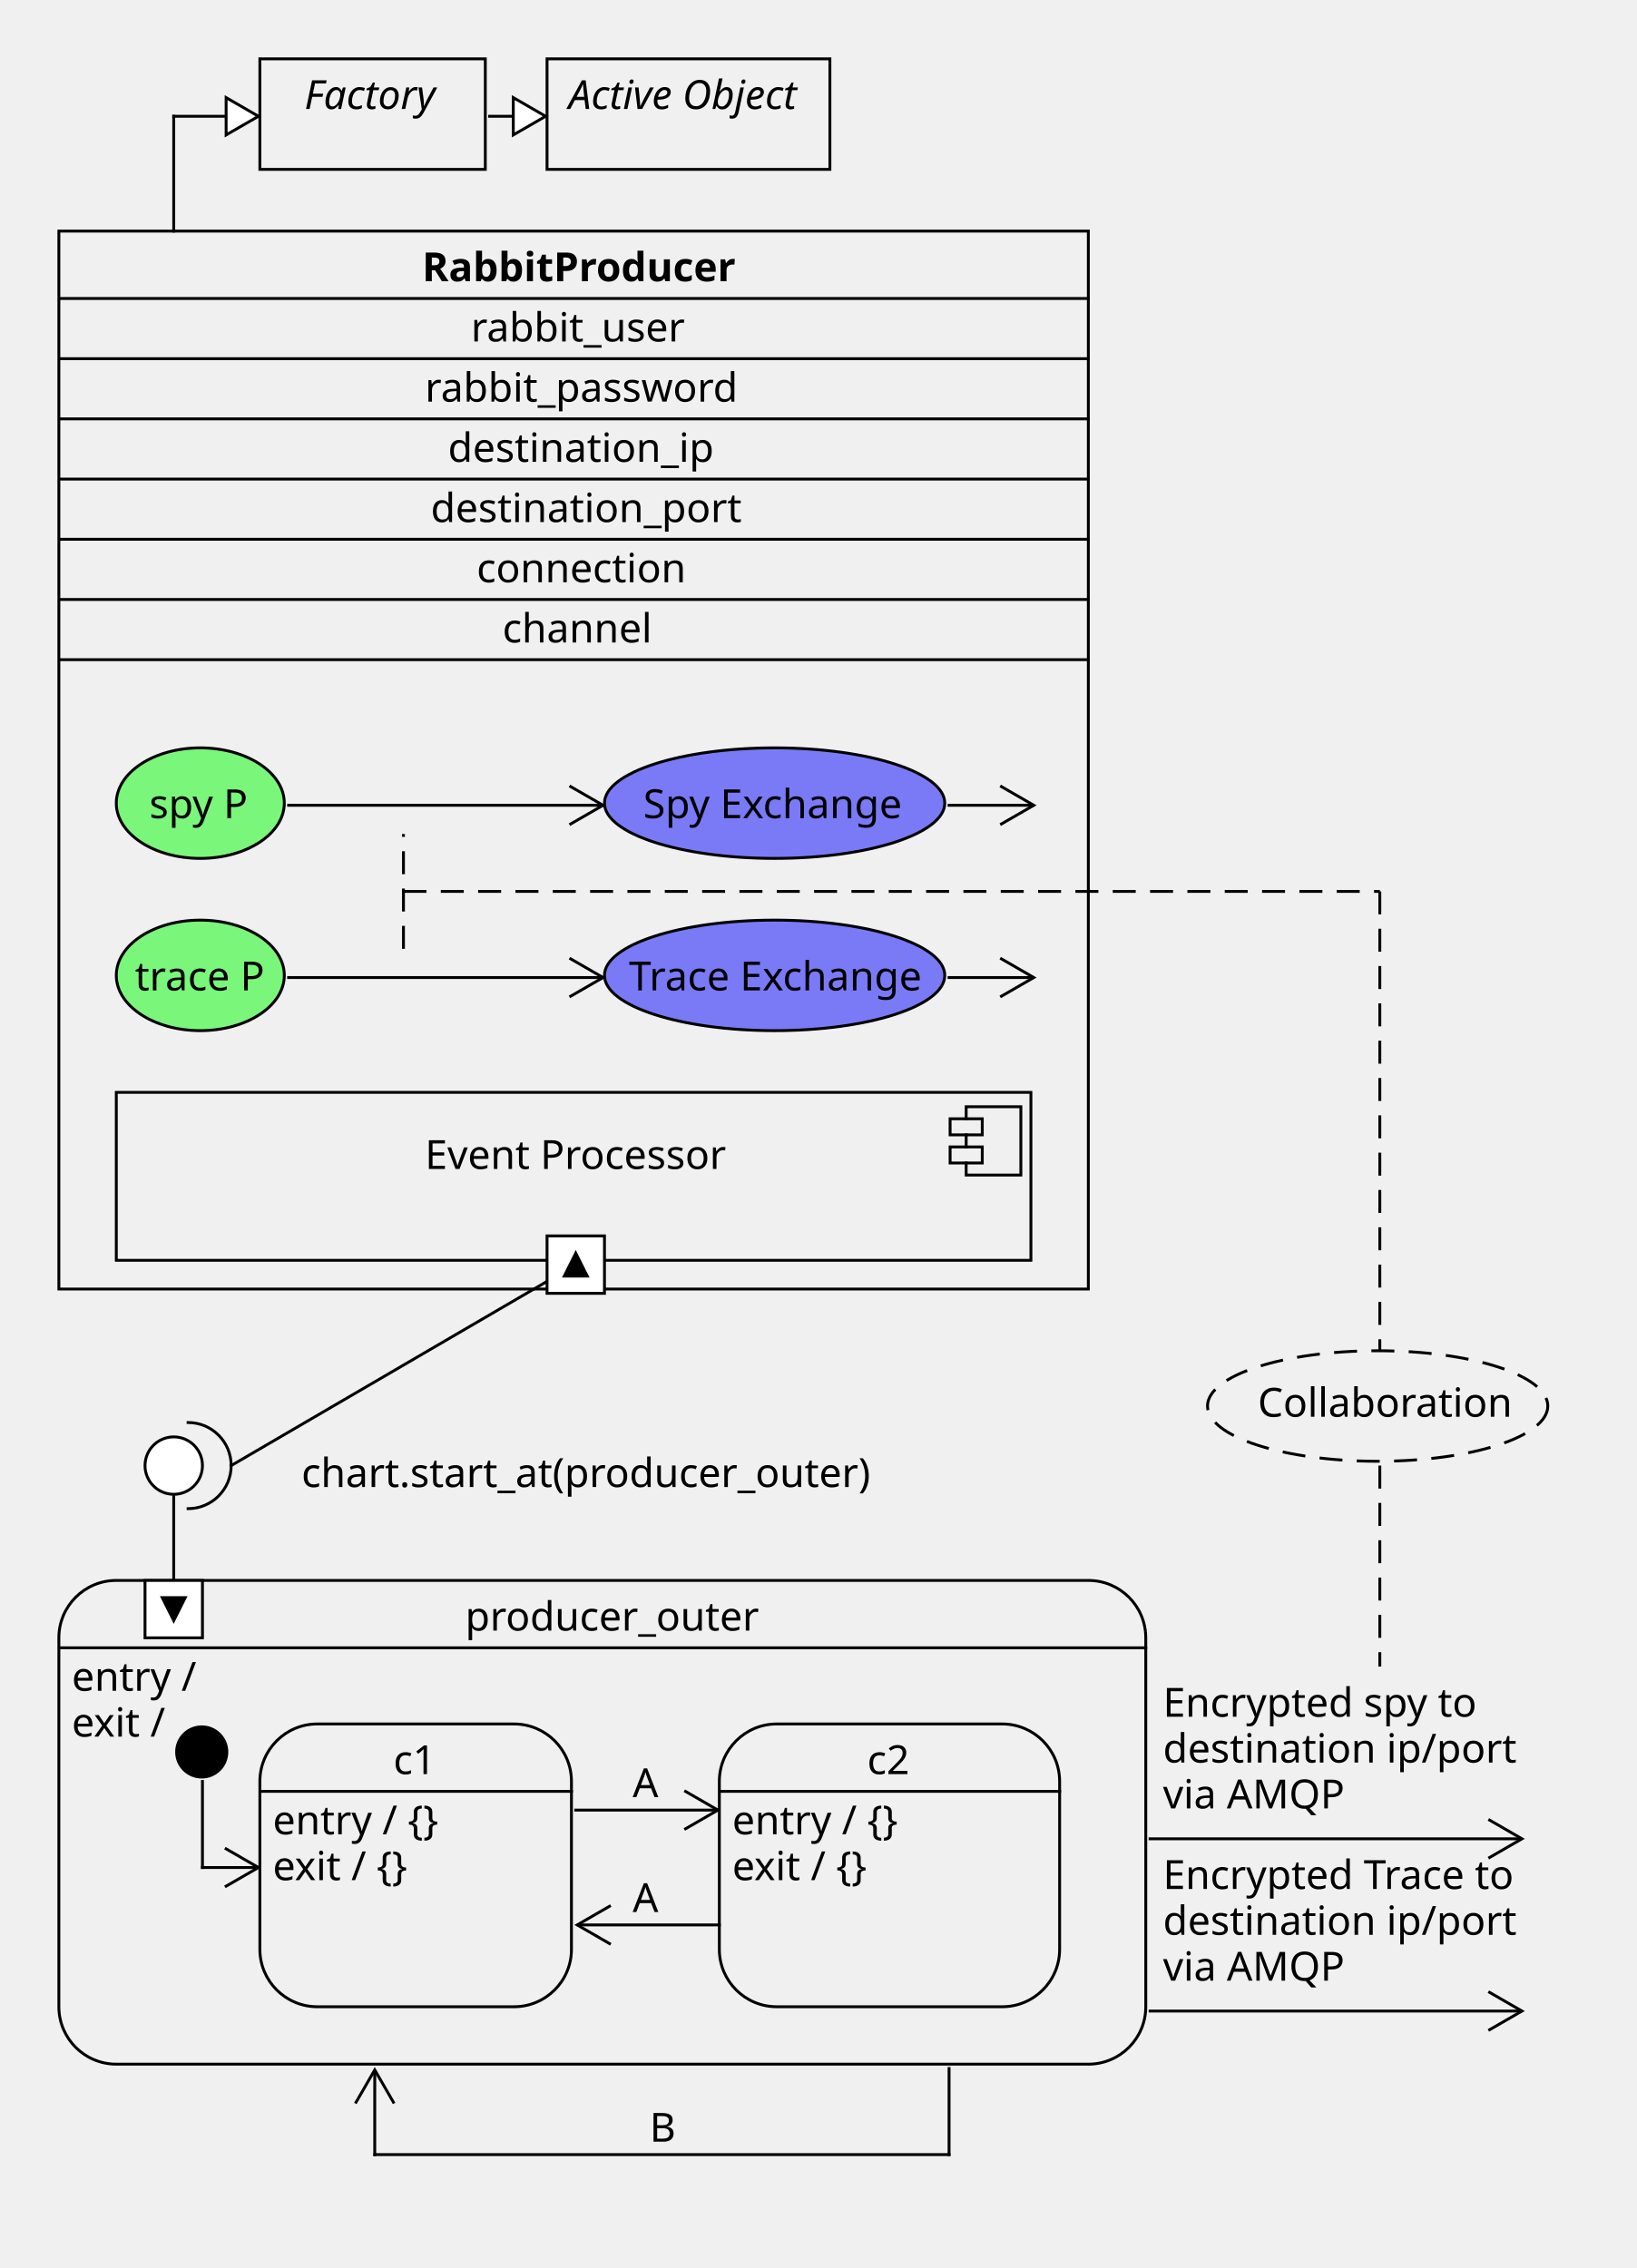
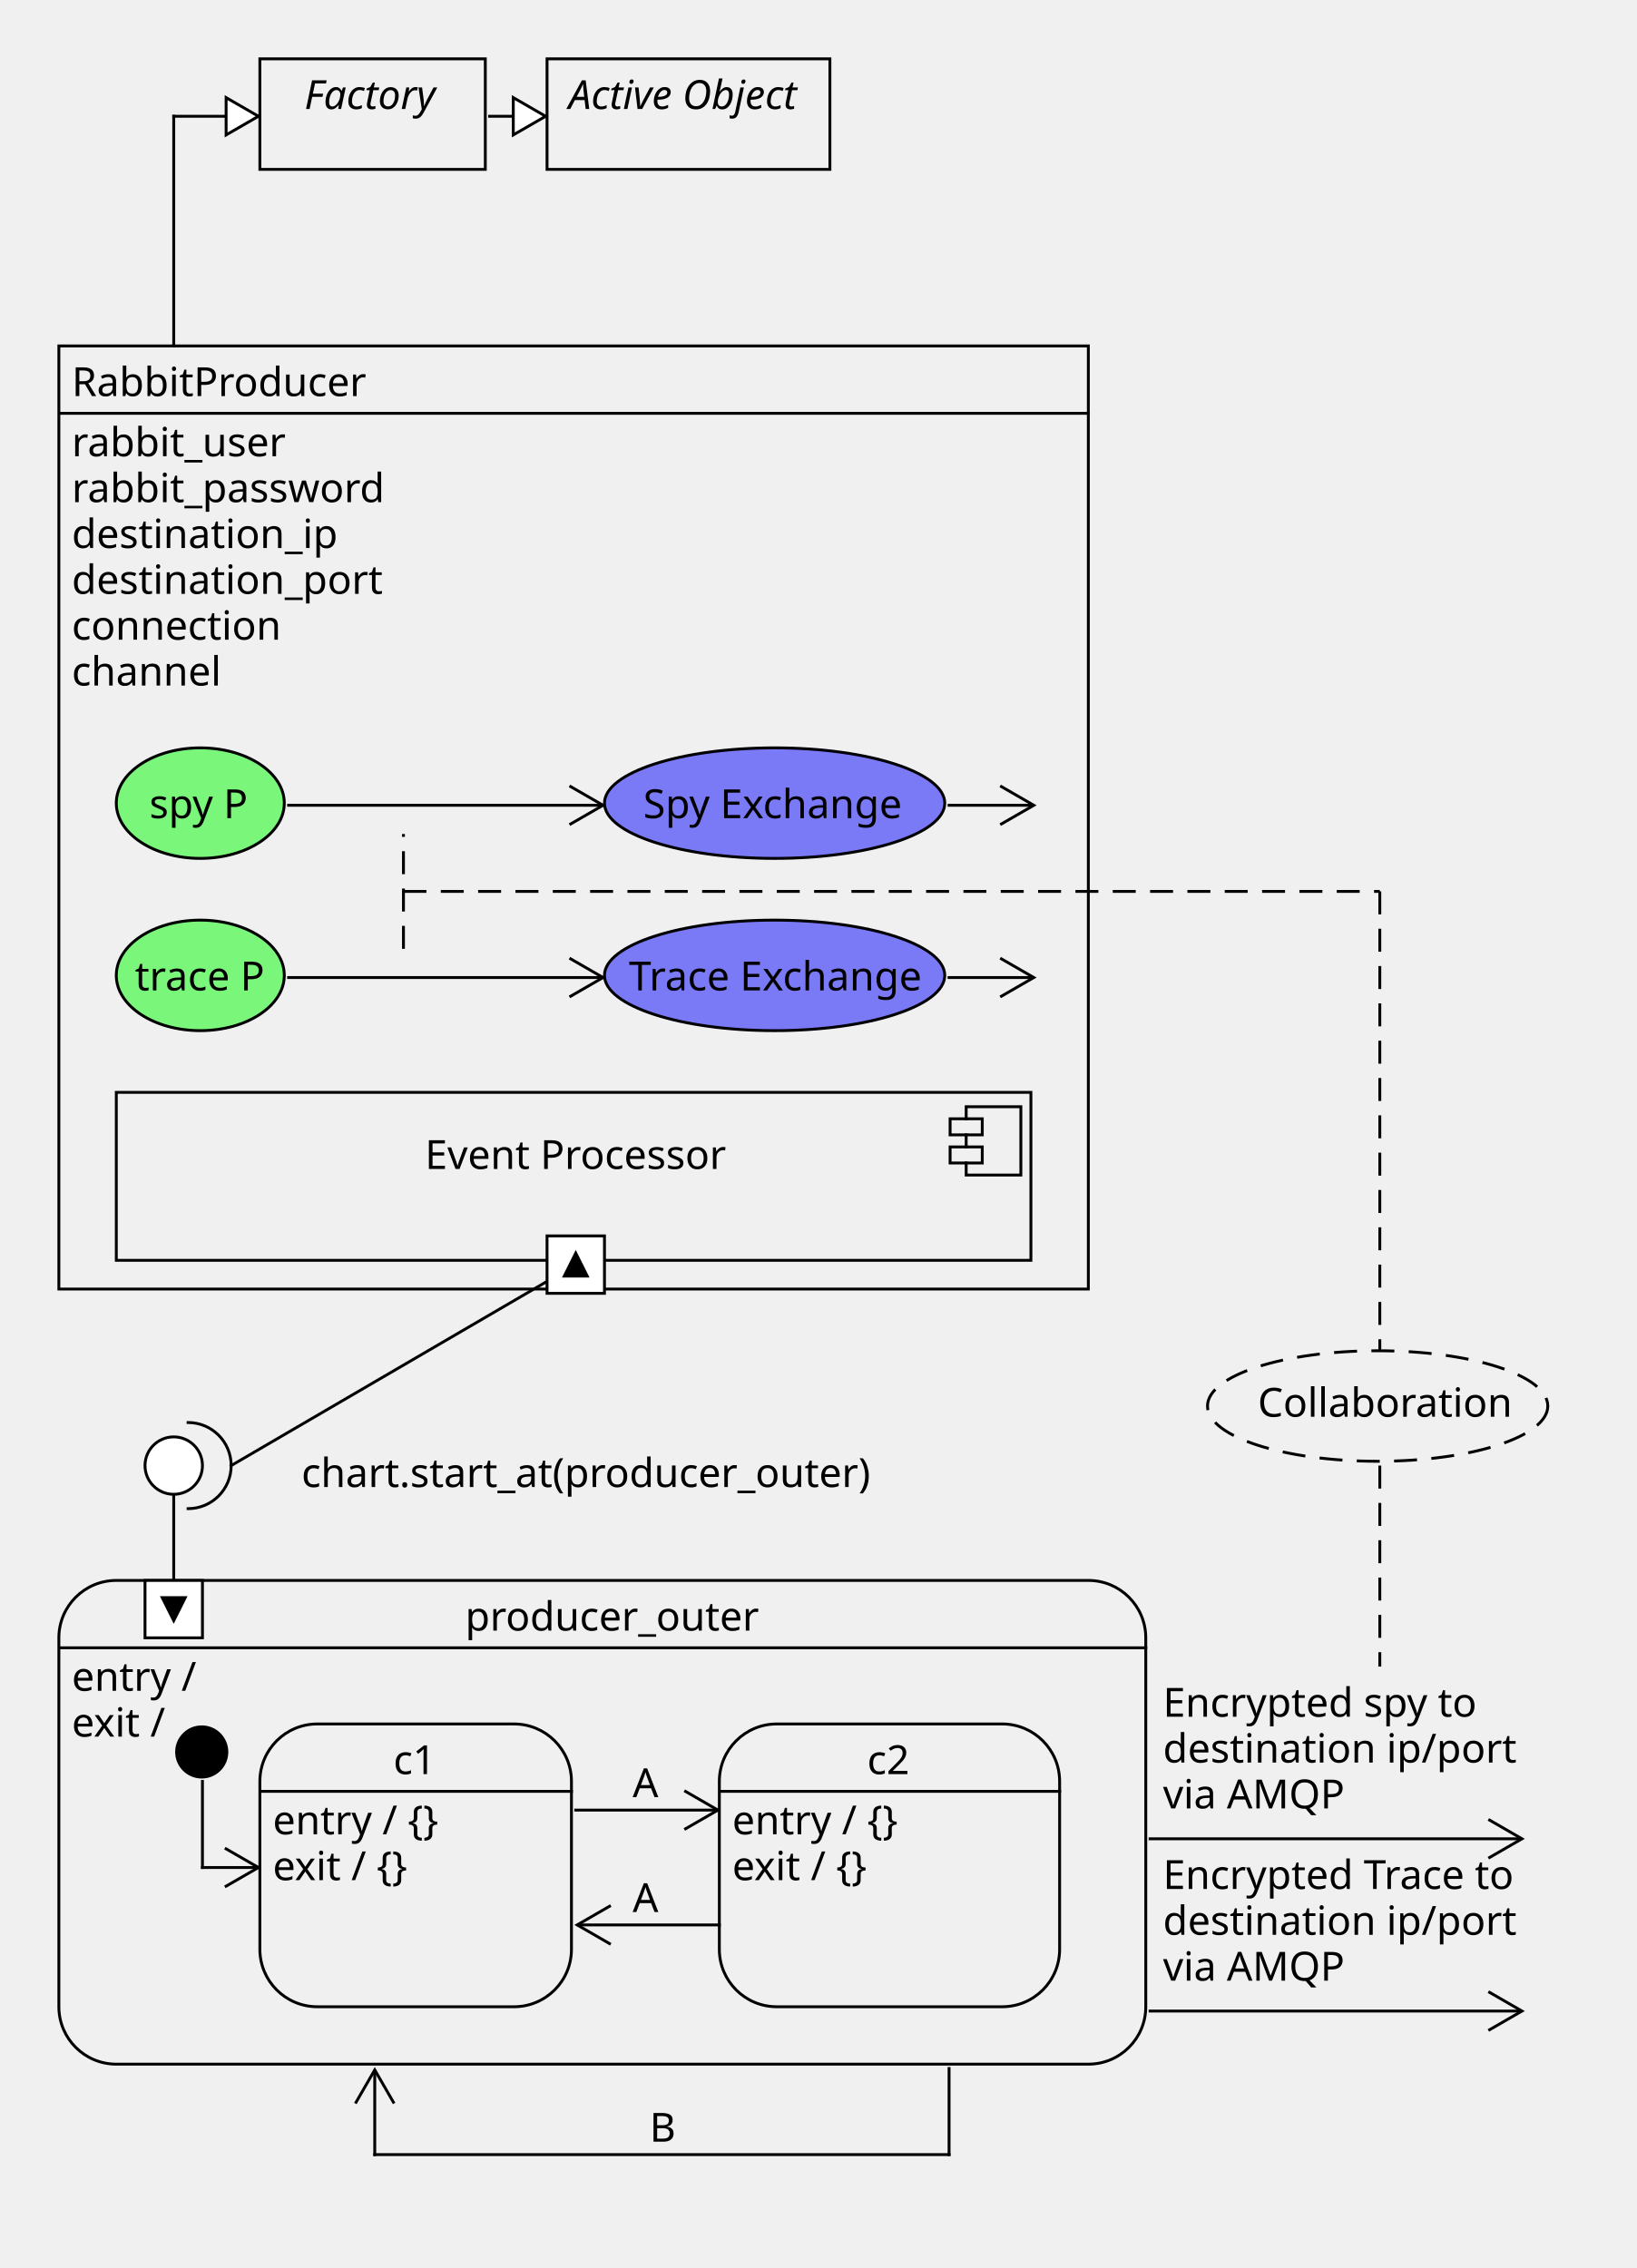
<svg xmlns="http://www.w3.org/2000/svg" fill-opacity="1" color-rendering="auto" color-interpolation="auto" text-rendering="auto" stroke="black" stroke-linecap="square" width="570" stroke-miterlimit="10" shape-rendering="auto" stroke-opacity="1" fill="black" stroke-dasharray="none" font-weight="normal" stroke-width="1" viewBox="670 120 570 790" height="790" font-family="'Dialog'" font-style="normal" stroke-linejoin="miter" font-size="12px" stroke-dashoffset="0" image-rendering="auto">
  <defs id="genericDefs" />
  <g>
    <defs id="defs1">
      <clipPath clipPathUnits="userSpaceOnUse" id="clipPath1">
        <path d="M0 0 L2147483647 0 L2147483647 2147483647 L0 2147483647 L0 0 Z" />
      </clipPath>
      <clipPath clipPathUnits="userSpaceOnUse" id="clipPath2">
        <path d="M0 0 L0 40 L60 40 L60 0 Z" />
      </clipPath>
      <clipPath clipPathUnits="userSpaceOnUse" id="clipPath3">
        <path d="M0 0 L0 40 L120 40 L120 0 Z" />
      </clipPath>
      <clipPath clipPathUnits="userSpaceOnUse" id="clipPath4">
        <path d="M0 0 L0 60 L140 60 L140 0 Z" />
      </clipPath>
      <clipPath clipPathUnits="userSpaceOnUse" id="clipPath5">
        <path d="M0 0 L0 40 L100 40 L100 0 Z" />
      </clipPath>
      <clipPath clipPathUnits="userSpaceOnUse" id="clipPath6">
        <path d="M0 0 L0 40 L80 40 L80 0 Z" />
      </clipPath>
      <clipPath clipPathUnits="userSpaceOnUse" id="clipPath7">
        <path d="M0 0 L0 60 L130 60 L130 0 Z" />
      </clipPath>
      <clipPath clipPathUnits="userSpaceOnUse" id="clipPath8">
        <path d="M0 0 L0 30 L210 30 L210 0 Z" />
      </clipPath>
      <clipPath clipPathUnits="userSpaceOnUse" id="clipPath9">
        <path d="M0 0 L0 100 L120 100 L120 0 Z" />
      </clipPath>
      <clipPath clipPathUnits="userSpaceOnUse" id="clipPath10">
        <path d="M0 0 L0 20 L20 20 L20 0 Z" />
      </clipPath>
      <clipPath clipPathUnits="userSpaceOnUse" id="clipPath11">
        <path d="M0 0 L0 100 L110 100 L110 0 Z" />
      </clipPath>
      <clipPath clipPathUnits="userSpaceOnUse" id="clipPath12">
        <path d="M0 0 L0 170 L380 170 L380 0 Z" />
      </clipPath>
      <clipPath clipPathUnits="userSpaceOnUse" id="clipPath13">
        <path d="M0 0 L0 60 L320 60 L320 0 Z" />
      </clipPath>
      <clipPath clipPathUnits="userSpaceOnUse" id="clipPath14">
-         <path d="M0 0 L0 370 L360 370 L360 0 Z" />
+         <path d="M0 0 L0 330 L360 330 L360 0 Z" />
      </clipPath>
      <clipPath clipPathUnits="userSpaceOnUse" id="clipPath15">
        <path d="M0 0 L0 70 L30 70 L30 0 Z" />
      </clipPath>
      <clipPath clipPathUnits="userSpaceOnUse" id="clipPath16">
        <path d="M0 0 L0 100 L30 100 L30 0 Z" />
      </clipPath>
      <clipPath clipPathUnits="userSpaceOnUse" id="clipPath17">
        <path d="M0 0 L0 190 L370 190 L370 0 Z" />
      </clipPath>
      <clipPath clipPathUnits="userSpaceOnUse" id="clipPath18">
        <path d="M0 0 L0 30 L60 30 L60 0 Z" />
      </clipPath>
      <clipPath clipPathUnits="userSpaceOnUse" id="clipPath19">
        <path d="M0 0 L0 30 L140 30 L140 0 Z" />
      </clipPath>
      <clipPath clipPathUnits="userSpaceOnUse" id="clipPath20">
        <path d="M0 0 L0 30 L160 30 L160 0 Z" />
      </clipPath>
      <clipPath clipPathUnits="userSpaceOnUse" id="clipPath21">
-         <path d="M0 0 L0 70 L60 70 L60 0 Z" />
+         <path d="M0 0 L0 110 L60 110 L60 0 Z" />
      </clipPath>
      <clipPath clipPathUnits="userSpaceOnUse" id="clipPath22">
        <path d="M0 0 L0 30 L50 30 L50 0 Z" />
      </clipPath>
      <clipPath clipPathUnits="userSpaceOnUse" id="clipPath23">
        <path d="M0 0 L0 60 L230 60 L230 0 Z" />
      </clipPath>
      <clipPath clipPathUnits="userSpaceOnUse" id="clipPath24">
        <path d="M0 0 L0 60 L50 60 L50 0 Z" />
      </clipPath>
      <clipPath clipPathUnits="userSpaceOnUse" id="clipPath25">
        <path d="M0 0 L0 80 L30 80 L30 0 Z" />
      </clipPath>
      <clipPath clipPathUnits="userSpaceOnUse" id="clipPath26">
        <path d="M0 0 L0 110 L160 110 L160 0 Z" />
      </clipPath>
    </defs>
    <g fill="rgb(0,255,0)" fill-opacity="0.49" transform="translate(710,440)" stroke-opacity="0.49" stroke="rgb(0,255,0)">
      <ellipse rx="29.25" ry="19.25" clip-path="url(#clipPath2)" cx="29.75" cy="19.75" stroke="none" />
    </g>
    <g transform="translate(710,440)">
      <ellipse rx="29.25" fill="none" ry="19.25" clip-path="url(#clipPath2)" cx="29.75" cy="19.75" />
      <text x="7" font-size="14px" y="24.984" clip-path="url(#clipPath2)" font-family="sans-serif" stroke="none" xml:space="preserve">trace P</text>
    </g>
    <g fill="rgb(255,255,255)" fill-opacity="0" transform="translate(1090,590)" stroke-opacity="0" stroke="rgb(255,255,255)">
      <ellipse rx="59.25" ry="19.25" clip-path="url(#clipPath3)" cx="59.75" cy="19.75" stroke="none" />
    </g>
    <g stroke-dasharray="8,5" stroke-miterlimit="5" transform="translate(1090,590)" stroke-linecap="butt">
      <ellipse rx="59.25" fill="none" ry="19.25" clip-path="url(#clipPath3)" cx="59.75" cy="19.75" />
      <text x="18" font-size="14px" y="23.484" clip-path="url(#clipPath3)" font-family="sans-serif" stroke="none" xml:space="preserve">Collaboration</text>
    </g>
    <g fill="rgb(0,0,255)" fill-opacity="0.49" transform="translate(880,440)" stroke-opacity="0.49" stroke="rgb(0,0,255)">
      <ellipse rx="59.25" ry="19.25" clip-path="url(#clipPath3)" cx="59.75" cy="19.75" stroke="none" />
    </g>
    <g transform="translate(880,440)">
      <ellipse rx="59.25" fill="none" ry="19.25" clip-path="url(#clipPath3)" cx="59.75" cy="19.75" />
      <text x="9" font-size="14px" y="24.984" clip-path="url(#clipPath3)" font-family="sans-serif" stroke="none" xml:space="preserve">Trace Exchange</text>
    </g>
    <g fill="rgb(0,0,255)" fill-opacity="0.49" transform="translate(880,380)" stroke-opacity="0.49" stroke="rgb(0,0,255)">
      <ellipse rx="59.25" ry="19.25" clip-path="url(#clipPath3)" cx="59.75" cy="19.75" stroke="none" />
    </g>
    <g transform="translate(880,380)">
      <ellipse rx="59.25" fill="none" ry="19.25" clip-path="url(#clipPath3)" cx="59.75" cy="19.75" />
      <text x="14" font-size="14px" y="24.984" clip-path="url(#clipPath3)" font-family="sans-serif" stroke="none" xml:space="preserve">Spy Exchange</text>
    </g>
    <g fill="rgb(0,255,0)" fill-opacity="0.49" transform="translate(710,380)" stroke-opacity="0.49" stroke="rgb(0,255,0)">
      <ellipse rx="29.25" ry="19.25" clip-path="url(#clipPath2)" cx="29.75" cy="19.75" stroke="none" />
    </g>
    <g transform="translate(710,380)">
      <ellipse rx="29.25" fill="none" ry="19.25" clip-path="url(#clipPath2)" cx="29.75" cy="19.75" />
      <text x="12" font-size="14px" y="24.984" clip-path="url(#clipPath2)" font-family="sans-serif" stroke="none" xml:space="preserve">spy P</text>
    </g>
    <g font-family="sans-serif" font-size="14px" transform="translate(1070,760)">
      <text x="5" xml:space="preserve" y="17.969" clip-path="url(#clipPath4)" stroke="none">Encrypted Trace to</text>
      <text x="5" xml:space="preserve" y="33.938" clip-path="url(#clipPath4)" stroke="none">destination ip/port</text>
      <text x="5" xml:space="preserve" y="49.906" clip-path="url(#clipPath4)" stroke="none">via AMQP</text>
    </g>
    <g fill="rgb(255,255,255)" fill-opacity="0" transform="translate(860,140)" stroke-opacity="0" stroke="rgb(255,255,255)">
      <rect x="0.5" width="98.5" height="38.5" y="0.5" clip-path="url(#clipPath5)" stroke="none" />
    </g>
    <g transform="translate(860,140)">
      <rect fill="none" x="0.5" width="98.5" height="38.5" y="0.5" clip-path="url(#clipPath5)" />
      <text x="8" font-size="14px" y="17.969" clip-path="url(#clipPath5)" font-family="sans-serif" font-style="italic" stroke="none" xml:space="preserve">Active Object</text>
    </g>
    <g fill="rgb(255,255,255)" fill-opacity="0" transform="translate(760,140)" stroke-opacity="0" stroke="rgb(255,255,255)">
      <rect x="0.5" width="78.5" height="38.5" y="0.5" clip-path="url(#clipPath6)" stroke="none" />
    </g>
    <g transform="translate(760,140)">
      <rect fill="none" x="0.5" width="78.5" height="38.5" y="0.5" clip-path="url(#clipPath6)" />
      <text x="16" font-size="14px" y="17.969" clip-path="url(#clipPath6)" font-family="sans-serif" font-style="italic" stroke="none" xml:space="preserve">Factory</text>
    </g>
    <g font-family="sans-serif" font-size="14px" transform="translate(1070,700)">
      <text x="5" xml:space="preserve" y="17.969" clip-path="url(#clipPath7)" stroke="none">Encrypted spy to</text>
      <text x="5" xml:space="preserve" y="33.938" clip-path="url(#clipPath7)" stroke="none">destination ip/port</text>
      <text x="5" xml:space="preserve" y="49.906" clip-path="url(#clipPath7)" stroke="none">via AMQP</text>
    </g>
    <g font-family="sans-serif" font-size="14px" transform="translate(770,620)">
      <text x="5" xml:space="preserve" y="17.969" clip-path="url(#clipPath8)" stroke="none">chart.start_at(producer_outer)</text>
    </g>
    <g fill="rgb(255,255,255)" fill-opacity="0" transform="translate(920,720)" stroke-opacity="0" stroke="rgb(255,255,255)">
      <rect x="0.5" y="0.5" clip-path="url(#clipPath9)" width="118.5" rx="20" ry="20" height="98.5" stroke="none" />
    </g>
    <g transform="translate(920,720)">
      <rect x="0.5" y="0.5" clip-path="url(#clipPath9)" fill="none" width="118.5" rx="20" ry="20" height="98.5" />
      <text x="52" font-size="14px" y="17.969" clip-path="url(#clipPath9)" font-family="sans-serif" stroke="none" xml:space="preserve">c2</text>
      <path fill="none" d="M1 23.969 L119 23.969" clip-path="url(#clipPath9)" />
      <text x="5" font-size="14px" y="38.938" clip-path="url(#clipPath9)" font-family="sans-serif" stroke="none" xml:space="preserve">entry / {}</text>
      <text x="5" font-size="14px" y="54.906" clip-path="url(#clipPath9)" font-family="sans-serif" stroke="none" xml:space="preserve">exit / {}</text>
    </g>
    <g transform="translate(730,720)">
      <circle r="8.75" clip-path="url(#clipPath10)" cx="10.25" cy="10.25" stroke="none" />
      <circle fill="none" r="8.75" clip-path="url(#clipPath10)" cx="10.25" cy="10.25" />
    </g>
    <g fill="rgb(255,255,255)" fill-opacity="0" transform="translate(760,720)" stroke-opacity="0" stroke="rgb(255,255,255)">
      <rect x="0.5" y="0.5" clip-path="url(#clipPath11)" width="108.5" rx="20" ry="20" height="98.5" stroke="none" />
    </g>
    <g transform="translate(760,720)">
      <rect x="0.5" y="0.5" clip-path="url(#clipPath11)" fill="none" width="108.5" rx="20" ry="20" height="98.5" />
      <text x="47" font-size="14px" y="17.969" clip-path="url(#clipPath11)" font-family="sans-serif" stroke="none" xml:space="preserve">c1</text>
      <path fill="none" d="M1 23.969 L109 23.969" clip-path="url(#clipPath11)" />
      <text x="5" font-size="14px" y="38.938" clip-path="url(#clipPath11)" font-family="sans-serif" stroke="none" xml:space="preserve">entry / {}</text>
      <text x="5" font-size="14px" y="54.906" clip-path="url(#clipPath11)" font-family="sans-serif" stroke="none" xml:space="preserve">exit / {}</text>
    </g>
    <g fill="rgb(255,255,255)" fill-opacity="0" transform="translate(690,670)" stroke-opacity="0" stroke="rgb(255,255,255)">
      <rect x="0.5" y="0.5" clip-path="url(#clipPath12)" width="378.5" rx="20" ry="20" height="168.5" stroke="none" />
    </g>
    <g transform="translate(690,670)">
      <rect x="0.5" y="0.5" clip-path="url(#clipPath12)" fill="none" width="378.5" rx="20" ry="20" height="168.5" />
      <text x="142" font-size="14px" y="17.969" clip-path="url(#clipPath12)" font-family="sans-serif" stroke="none" xml:space="preserve">producer_outer</text>
      <path fill="none" d="M1 23.969 L379 23.969" clip-path="url(#clipPath12)" />
      <text x="5" font-size="14px" y="38.938" clip-path="url(#clipPath12)" font-family="sans-serif" stroke="none" xml:space="preserve">entry / </text>
      <text x="5" font-size="14px" y="54.906" clip-path="url(#clipPath12)" font-family="sans-serif" stroke="none" xml:space="preserve">exit /</text>
    </g>
    <g fill="rgb(255,255,255)" fill-opacity="0" transform="translate(710,500)" stroke-opacity="0" stroke="rgb(255,255,255)">
      <rect x="290.86" width="11.2" height="5.6" y="9.7" clip-path="url(#clipPath13)" stroke="none" />
    </g>
    <g transform="translate(710,500)">
      <rect fill="none" x="290.86" width="11.2" height="5.6" y="9.7" clip-path="url(#clipPath13)" />
    </g>
    <g fill="rgb(255,255,255)" fill-opacity="0" transform="translate(710,500)" stroke-opacity="0" stroke="rgb(255,255,255)">
      <rect x="290.86" width="11.2" height="5.6" y="19.5" clip-path="url(#clipPath13)" stroke="none" />
    </g>
    <g transform="translate(710,500)">
      <rect fill="none" x="290.86" width="11.2" height="5.6" y="19.5" clip-path="url(#clipPath13)" />
      <path fill="none" d="M296.46 15.3 L296.46 19.5" clip-path="url(#clipPath13)" />
      <path fill="none" d="M296.46 9.7 L296.46 5.5 L315.5 5.5 L315.5 29.3 L296.46 29.3 L296.46 25.1" clip-path="url(#clipPath13)" />
    </g>
    <g fill="rgb(255,255,255)" fill-opacity="0" transform="translate(710,500)" stroke-opacity="0" stroke="rgb(255,255,255)">
      <rect x="0.5" width="318.5" height="58.5" y="0.5" clip-path="url(#clipPath13)" stroke="none" />
    </g>
    <g transform="translate(710,500)">
      <rect fill="none" x="0.5" width="318.5" height="58.5" y="0.5" clip-path="url(#clipPath13)" />
      <text x="108" font-size="14px" y="27.169" clip-path="url(#clipPath13)" font-family="sans-serif" stroke="none" xml:space="preserve">Event Processor</text>
    </g>
-     <g fill="rgb(255,255,255)" fill-opacity="0" transform="translate(690,200)" stroke-opacity="0" stroke="rgb(255,255,255)">
-       <rect x="0.5" width="358.5" height="368.5" y="0.5" clip-path="url(#clipPath14)" stroke="none" />
-     </g>
-     <g transform="translate(690,200)">
-       <rect fill="none" x="0.5" width="358.5" height="368.5" y="0.5" clip-path="url(#clipPath14)" />
-       <text x="127" font-size="14px" y="17.969" clip-path="url(#clipPath14)" font-family="sans-serif" stroke="none" font-weight="bold" xml:space="preserve">RabbitProducer</text>
+     <g fill="rgb(255,255,255)" fill-opacity="0" transform="translate(690,240)" stroke-opacity="0" stroke="rgb(255,255,255)">
+       <rect x="0.5" width="358.5" height="328.5" y="0.5" clip-path="url(#clipPath14)" stroke="none" />
+     </g>
+     <g transform="translate(690,240)">
+       <rect fill="none" x="0.5" width="358.5" height="328.5" y="0.5" clip-path="url(#clipPath14)" />
+       <text x="5" font-size="14px" y="17.969" clip-path="url(#clipPath14)" font-family="sans-serif" stroke="none" xml:space="preserve">RabbitProducer</text>
      <path fill="none" d="M1 23.969 L359 23.969" clip-path="url(#clipPath14)" />
-       <text x="144" font-size="14px" y="38.938" clip-path="url(#clipPath14)" font-family="sans-serif" stroke="none" xml:space="preserve">rabbit_user</text>
-       <path fill="none" d="M1 44.938 L359 44.938" clip-path="url(#clipPath14)" />
-       <text x="128" font-size="14px" y="59.906" clip-path="url(#clipPath14)" font-family="sans-serif" stroke="none" xml:space="preserve">rabbit_password</text>
-       <path fill="none" d="M1 65.906 L359 65.906" clip-path="url(#clipPath14)" />
-       <text x="136" font-size="14px" y="80.875" clip-path="url(#clipPath14)" font-family="sans-serif" stroke="none" xml:space="preserve">destination_ip</text>
-       <path fill="none" d="M1 86.875 L359 86.875" clip-path="url(#clipPath14)" />
-       <text x="130" font-size="14px" y="101.844" clip-path="url(#clipPath14)" font-family="sans-serif" stroke="none" xml:space="preserve">destination_port</text>
-       <path fill="none" d="M1 107.844 L359 107.844" clip-path="url(#clipPath14)" />
-       <text x="146" font-size="14px" y="122.812" clip-path="url(#clipPath14)" font-family="sans-serif" stroke="none" xml:space="preserve">connection</text>
-       <path fill="none" d="M1 128.812 L359 128.812" clip-path="url(#clipPath14)" />
-       <text x="155" font-size="14px" y="143.781" clip-path="url(#clipPath14)" font-family="sans-serif" stroke="none" xml:space="preserve">channel</text>
-       <path fill="none" d="M1 149.781 L359 149.781" clip-path="url(#clipPath14)" />
+       <text x="5" font-size="14px" y="38.938" clip-path="url(#clipPath14)" font-family="sans-serif" stroke="none" xml:space="preserve">rabbit_user</text>
+       <text x="5" font-size="14px" y="54.906" clip-path="url(#clipPath14)" font-family="sans-serif" stroke="none" xml:space="preserve">rabbit_password</text>
+       <text x="5" font-size="14px" y="70.875" clip-path="url(#clipPath14)" font-family="sans-serif" stroke="none" xml:space="preserve">destination_ip</text>
+       <text x="5" font-size="14px" y="86.844" clip-path="url(#clipPath14)" font-family="sans-serif" stroke="none" xml:space="preserve">destination_port</text>
+       <text x="5" font-size="14px" y="102.812" clip-path="url(#clipPath14)" font-family="sans-serif" stroke="none" xml:space="preserve">connection</text>
+       <text x="5" font-size="14px" y="118.781" clip-path="url(#clipPath14)" font-family="sans-serif" stroke="none" xml:space="preserve">channel</text>
    </g>
    <g stroke-dasharray="8,5" stroke-miterlimit="5" transform="translate(800,400)" stroke-linecap="butt">
      <path fill="none" d="M10.5 50.5 L10.5 10.5" clip-path="url(#clipPath15)" />
    </g>
    <g stroke-dasharray="8,5" stroke-miterlimit="5" transform="translate(1140,620)" stroke-linecap="butt">
      <path fill="none" d="M10.5 10.5 L10.5 80.5" clip-path="url(#clipPath16)" />
    </g>
    <g stroke-dasharray="8,5" stroke-miterlimit="5" transform="translate(800,420)" stroke-linecap="butt">
      <path fill="none" d="M10.5 10.5 L350.5 10.5" clip-path="url(#clipPath17)" />
      <path fill="none" d="M350.5 10.5 L350.5 170.5" clip-path="url(#clipPath17)" />
    </g>
    <g transform="translate(990,390)">
      <path fill="none" d="M10.5 10.5 L39.5 10.5" clip-path="url(#clipPath18)" />
      <path fill="none" d="M28.742 17 L40 10.5 L28.742 4" clip-path="url(#clipPath18)" />
    </g>
    <g transform="translate(990,450)">
      <path fill="none" d="M10.5 10.5 L39.5 10.5" clip-path="url(#clipPath18)" />
      <path fill="none" d="M28.742 17 L40 10.5 L28.742 4" clip-path="url(#clipPath18)" />
    </g>
    <g transform="translate(760,450)">
      <path fill="none" d="M10.5 10.5 L119.5 10.5" clip-path="url(#clipPath19)" />
      <path fill="none" d="M108.742 17 L120 10.5 L108.742 4" clip-path="url(#clipPath19)" />
    </g>
    <g transform="translate(760,390)">
      <path fill="none" d="M10.5 10.5 L119.5 10.5" clip-path="url(#clipPath19)" />
      <path fill="none" d="M108.742 17 L120 10.5 L108.742 4" clip-path="url(#clipPath19)" />
    </g>
    <g transform="translate(1060,750)">
      <path fill="none" d="M10.5 10.5 L139.5 10.5" clip-path="url(#clipPath20)" />
      <path fill="none" d="M128.742 17 L140 10.5 L128.742 4" clip-path="url(#clipPath20)" />
    </g>
    <g transform="translate(1060,810)">
      <path fill="none" d="M10.5 10.5 L139.5 10.5" clip-path="url(#clipPath20)" />
      <path fill="none" d="M128.742 17 L140 10.5 L128.742 4" clip-path="url(#clipPath20)" />
    </g>
    <g transform="translate(720,150)">
      <path fill="none" d="M39.5 10.5 L10.5 10.5" clip-path="url(#clipPath21)" />
-       <path fill="none" d="M10.5 10.5 L10.5 50.5" clip-path="url(#clipPath21)" />
+       <path fill="none" d="M10.5 10.5 L10.5 90.5" clip-path="url(#clipPath21)" />
      <path fill="white" d="M28.742 4 L40 10.5 L28.742 17 Z" clip-path="url(#clipPath21)" stroke="none" />
      <path fill="none" d="M28.742 4 L40 10.5 L28.742 17 Z" clip-path="url(#clipPath21)" />
    </g>
    <g transform="translate(830,150)">
      <path fill="none" d="M29.5 10.5 L10.5 10.5" clip-path="url(#clipPath22)" />
      <path fill="white" d="M18.742 4 L30 10.5 L18.742 17 Z" clip-path="url(#clipPath22)" stroke="none" />
      <path fill="none" d="M18.742 4 L30 10.5 L18.742 17 Z" clip-path="url(#clipPath22)" />
    </g>
    <g transform="translate(790,830)">
      <path fill="none" d="M210.5 10.5 L210.5 40.5" clip-path="url(#clipPath23)" />
      <path fill="none" d="M210.5 40.5 L10.5 40.5" clip-path="url(#clipPath23)" />
      <path fill="none" d="M10.5 40.5 L10.5 11.5" clip-path="url(#clipPath23)" />
      <path fill="none" d="M17 22.258 L10.5 11 L4 22.258" clip-path="url(#clipPath23)" />
      <text x="106.219" font-size="14px" y="36" clip-path="url(#clipPath23)" font-family="sans-serif" stroke="none" xml:space="preserve">B</text>
    </g>
    <g transform="translate(860,770)">
      <path fill="none" d="M60.5 20.5 L11.5 20.5" clip-path="url(#clipPath6)" />
      <path fill="none" d="M22.258 14 L11 20.5 L22.258 27" clip-path="url(#clipPath6)" />
      <text x="30.312" font-size="14px" y="16" clip-path="url(#clipPath6)" font-family="sans-serif" stroke="none" xml:space="preserve">A</text>
    </g>
    <g transform="translate(860,730)">
      <path fill="none" d="M10.5 20.5 L59.5 20.5" clip-path="url(#clipPath6)" />
      <path fill="none" d="M48.742 27 L60 20.5 L48.742 14" clip-path="url(#clipPath6)" />
      <text x="30.312" font-size="14px" y="16" clip-path="url(#clipPath6)" font-family="sans-serif" stroke="none" xml:space="preserve">A</text>
    </g>
    <g transform="translate(730,730)">
      <path fill="none" d="M10.5 10.5 L10.5 40.5" clip-path="url(#clipPath24)" />
      <path fill="none" d="M10.5 40.5 L29.5 40.5" clip-path="url(#clipPath24)" />
      <path fill="none" d="M18.742 47 L30 40.5 L18.742 34" clip-path="url(#clipPath24)" />
    </g>
    <g transform="translate(720,620)">
      <path fill="none" d="M10.5 11.5 L10.5 60.5" clip-path="url(#clipPath25)" />
      <circle fill="white" r="10" clip-path="url(#clipPath25)" cx="10.5" cy="10.5" stroke="none" />
      <circle fill="none" r="10" clip-path="url(#clipPath25)" cx="10.5" cy="10.5" />
      <rect x="0.5" y="50.5" clip-path="url(#clipPath25)" fill="white" width="20" height="20" stroke="none" />
      <rect fill="none" x="0.5" width="20" height="20" y="50.5" clip-path="url(#clipPath25)" />
      <path d="M6.5 56.5 L14.5 56.5 L10.5 64.5 Z" clip-path="url(#clipPath25)" stroke="none" />
      <path fill="none" d="M6.5 56.5 L14.5 56.5 L10.5 64.5 Z" clip-path="url(#clipPath25)" />
    </g>
    <g transform="translate(730,550)">
      <path fill="none" d="M139.636 11.004 L20.5 80.5" clip-path="url(#clipPath26)" />
      <rect x="130.5" y="0.5" clip-path="url(#clipPath26)" fill="white" width="20" height="20" stroke="none" />
      <rect fill="none" x="130.5" width="20" height="20" y="0.5" clip-path="url(#clipPath26)" />
      <path d="M140.5 6.5 L144.5 14.5 L136.5 14.5 Z" clip-path="url(#clipPath26)" stroke="none" />
      <path fill="none" d="M140.5 6.5 L144.5 14.5 L136.5 14.5 Z" clip-path="url(#clipPath26)" />
    </g>
    <g fill="rgb(255,255,255)" fill-opacity="0" transform="translate(730,550)" stroke-opacity="0" stroke="rgb(255,255,255)">
      <path d="M5.5 95.5 A15 15 0 0 0 5.5 65.5" stroke="none" clip-path="url(#clipPath26)" />
    </g>
    <g transform="translate(730,550)">
      <path fill="none" d="M5.5 95.5 A15 15 0 0 0 5.5 65.5" clip-path="url(#clipPath26)" />
    </g>
  </g>
</svg>
